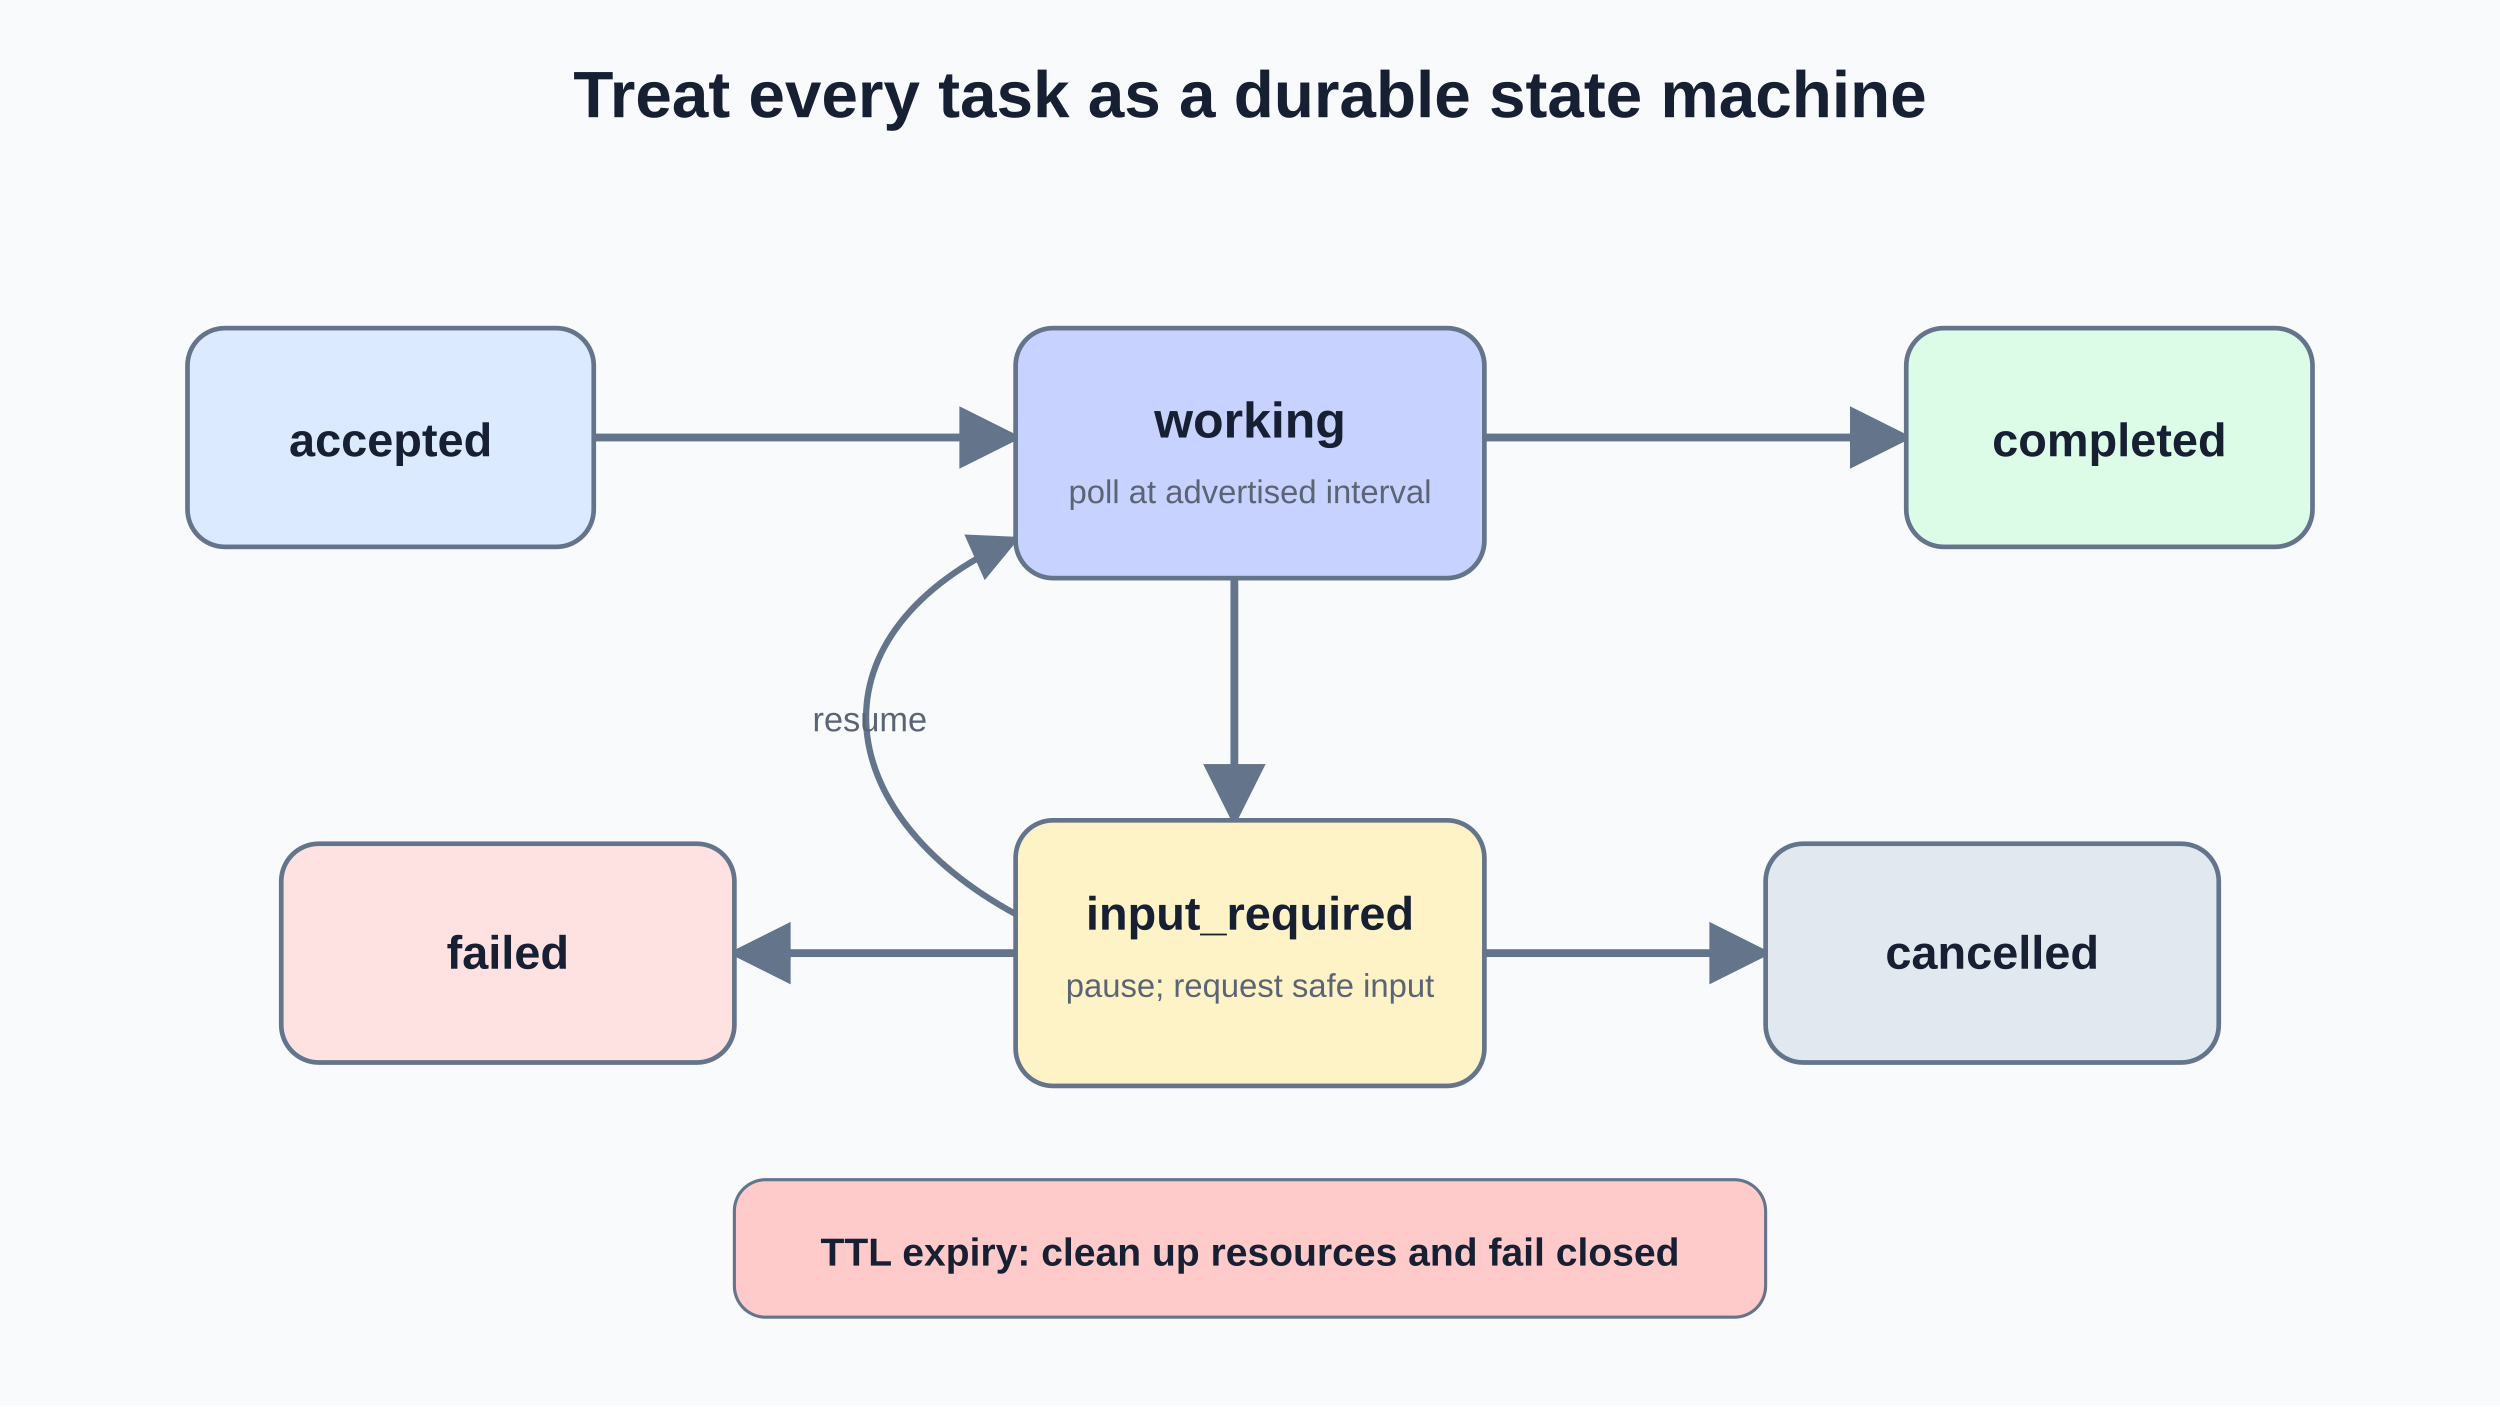
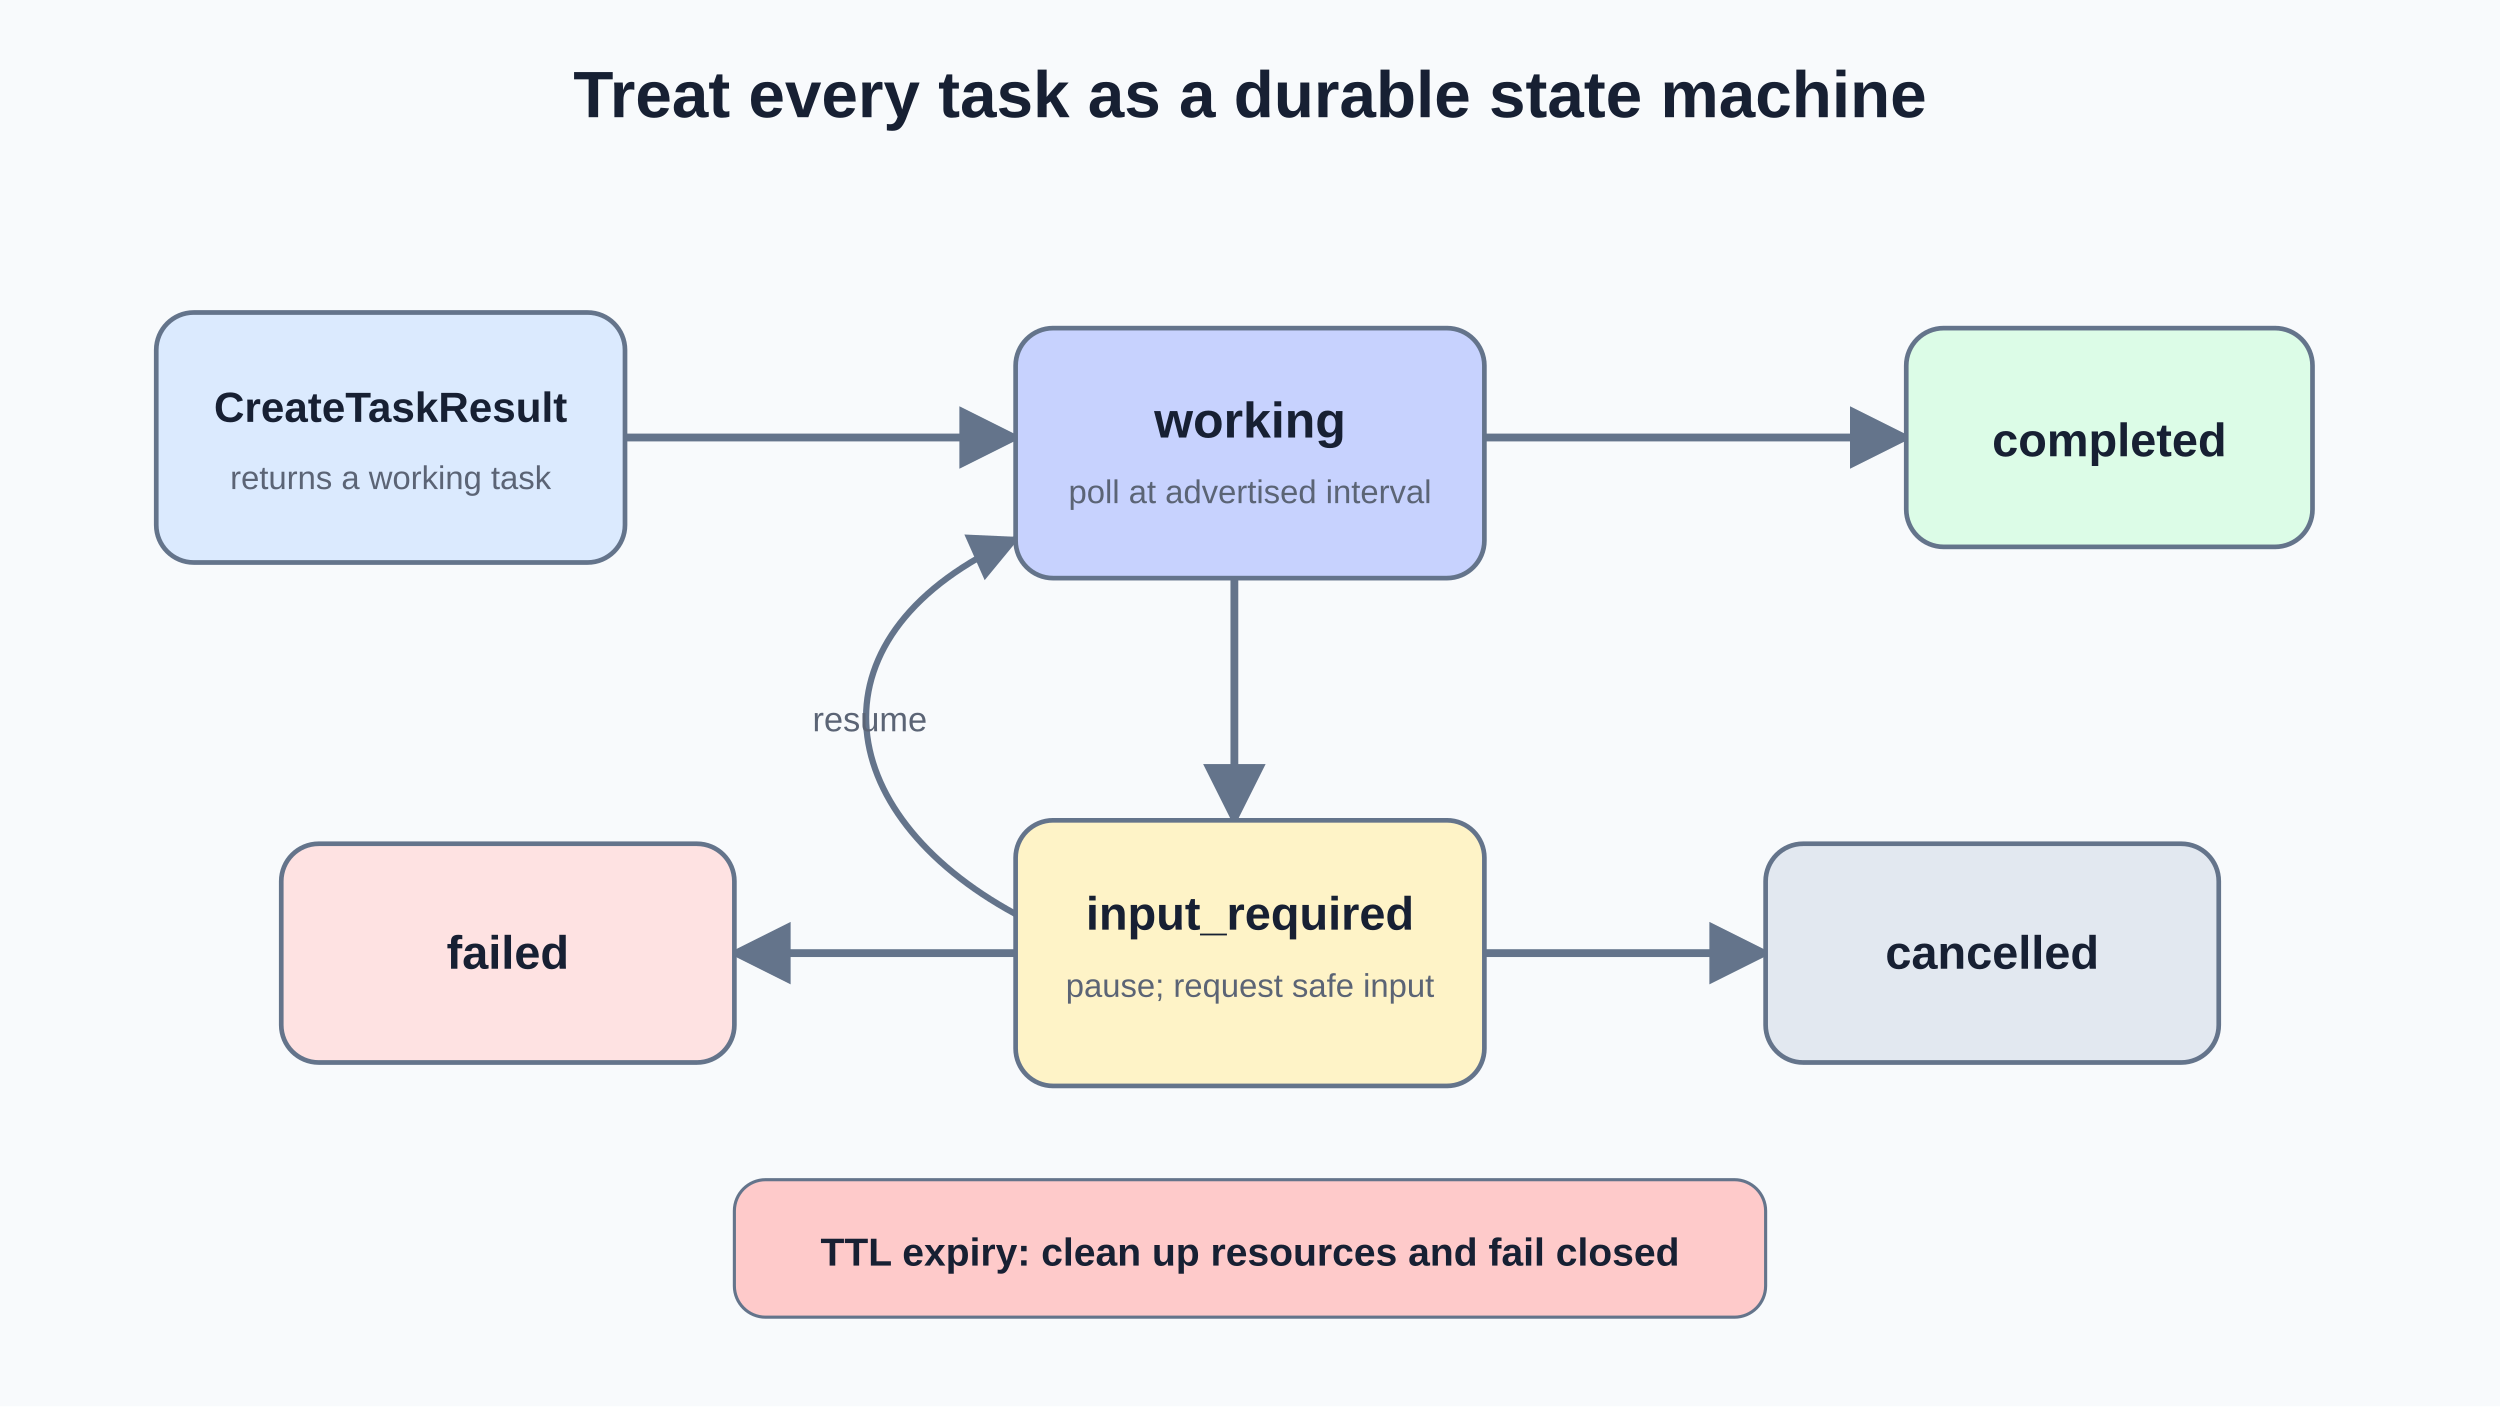
<svg xmlns="http://www.w3.org/2000/svg" width="1600" height="900" viewBox="0 0 1600 900" role="img" aria-labelledby="title desc">
  <defs>
    <marker id="arrow" viewBox="0 0 10 10" refX="9" refY="5" markerWidth="8" markerHeight="8" orient="auto">
      <path d="M0 0L10 5L0 10Z" fill="#64748b" />
    </marker>
  </defs>
  <rect width="1600" height="900" fill="#f8fafc" />
  <text x="800" y="75" text-anchor="middle" font-family="Arial,sans-serif" font-size="42" font-weight="700" fill="#172033">Treat every task as a durable state machine</text>
  <path d="M380 280H650" stroke="#64748b" stroke-width="5" fill="none" marker-end="url(#arrow)" />
  <path d="M950 280H1220" stroke="#64748b" stroke-width="5" fill="none" marker-end="url(#arrow)" />
  <path d="M790 370V525" stroke="#64748b" stroke-width="5" fill="none" marker-end="url(#arrow)" />
  <path d="M650 610H470" stroke="#64748b" stroke-width="5" fill="none" marker-end="url(#arrow)" />
  <path d="M930 610H1130" stroke="#64748b" stroke-width="5" fill="none" marker-end="url(#arrow)" />
  <path d="M650 585C530 520 515 405 650 345" stroke="#64748b" stroke-width="4" fill="none" marker-end="url(#arrow)" />
  <text x="520" y="468" font-family="Arial,sans-serif" font-size="22" fill="#5b6475">resume</text>
-   <rect x="120" y="210" width="260" height="140" rx="24" fill="#dbeafe" stroke="#64748b" stroke-width="3" />
-   <text x="250" y="292" text-anchor="middle" font-family="Arial,sans-serif" font-size="30" font-weight="700" fill="#172033">accepted</text>
+   <rect x="100" y="200" width="300" height="160" rx="24" fill="#dbeafe" stroke="#64748b" stroke-width="3" />
+   <text x="250" y="270" text-anchor="middle" font-family="Arial,sans-serif" font-size="27" font-weight="700" fill="#172033">CreateTaskResult</text>
+   <text x="250" y="313" text-anchor="middle" font-family="Arial,sans-serif" font-size="21" fill="#5b6475">returns a working task</text>
  <rect x="650" y="210" width="300" height="160" rx="24" fill="#c7d2fe" stroke="#64748b" stroke-width="3" />
  <text x="800" y="280" text-anchor="middle" font-family="Arial,sans-serif" font-size="32" font-weight="700" fill="#172033">working</text>
  <text x="800" y="322" text-anchor="middle" font-family="Arial,sans-serif" font-size="21" fill="#5b6475">poll at advertised interval</text>
  <rect x="1220" y="210" width="260" height="140" rx="24" fill="#dcfce7" stroke="#64748b" stroke-width="3" />
  <text x="1350" y="292" text-anchor="middle" font-family="Arial,sans-serif" font-size="30" font-weight="700" fill="#172033">completed</text>
  <rect x="650" y="525" width="300" height="170" rx="24" fill="#fef3c7" stroke="#64748b" stroke-width="3" />
  <text x="800" y="595" text-anchor="middle" font-family="Arial,sans-serif" font-size="30" font-weight="700" fill="#172033">input_required</text>
  <text x="800" y="638" text-anchor="middle" font-family="Arial,sans-serif" font-size="21" fill="#5b6475">pause; request safe input</text>
  <rect x="180" y="540" width="290" height="140" rx="24" fill="#fee2e2" stroke="#64748b" stroke-width="3" />
  <text x="325" y="620" text-anchor="middle" font-family="Arial,sans-serif" font-size="30" font-weight="700" fill="#172033">failed</text>
  <rect x="1130" y="540" width="290" height="140" rx="24" fill="#e2e8f0" stroke="#64748b" stroke-width="3" />
  <text x="1275" y="620" text-anchor="middle" font-family="Arial,sans-serif" font-size="30" font-weight="700" fill="#172033">cancelled</text>
  <rect x="470" y="755" width="660" height="88" rx="20" fill="#fecaca" stroke="#64748b" stroke-width="2" />
  <text x="800" y="810" text-anchor="middle" font-family="Arial,sans-serif" font-size="25" font-weight="700" fill="#172033">TTL expiry: clean up resources and fail closed</text>
</svg>
